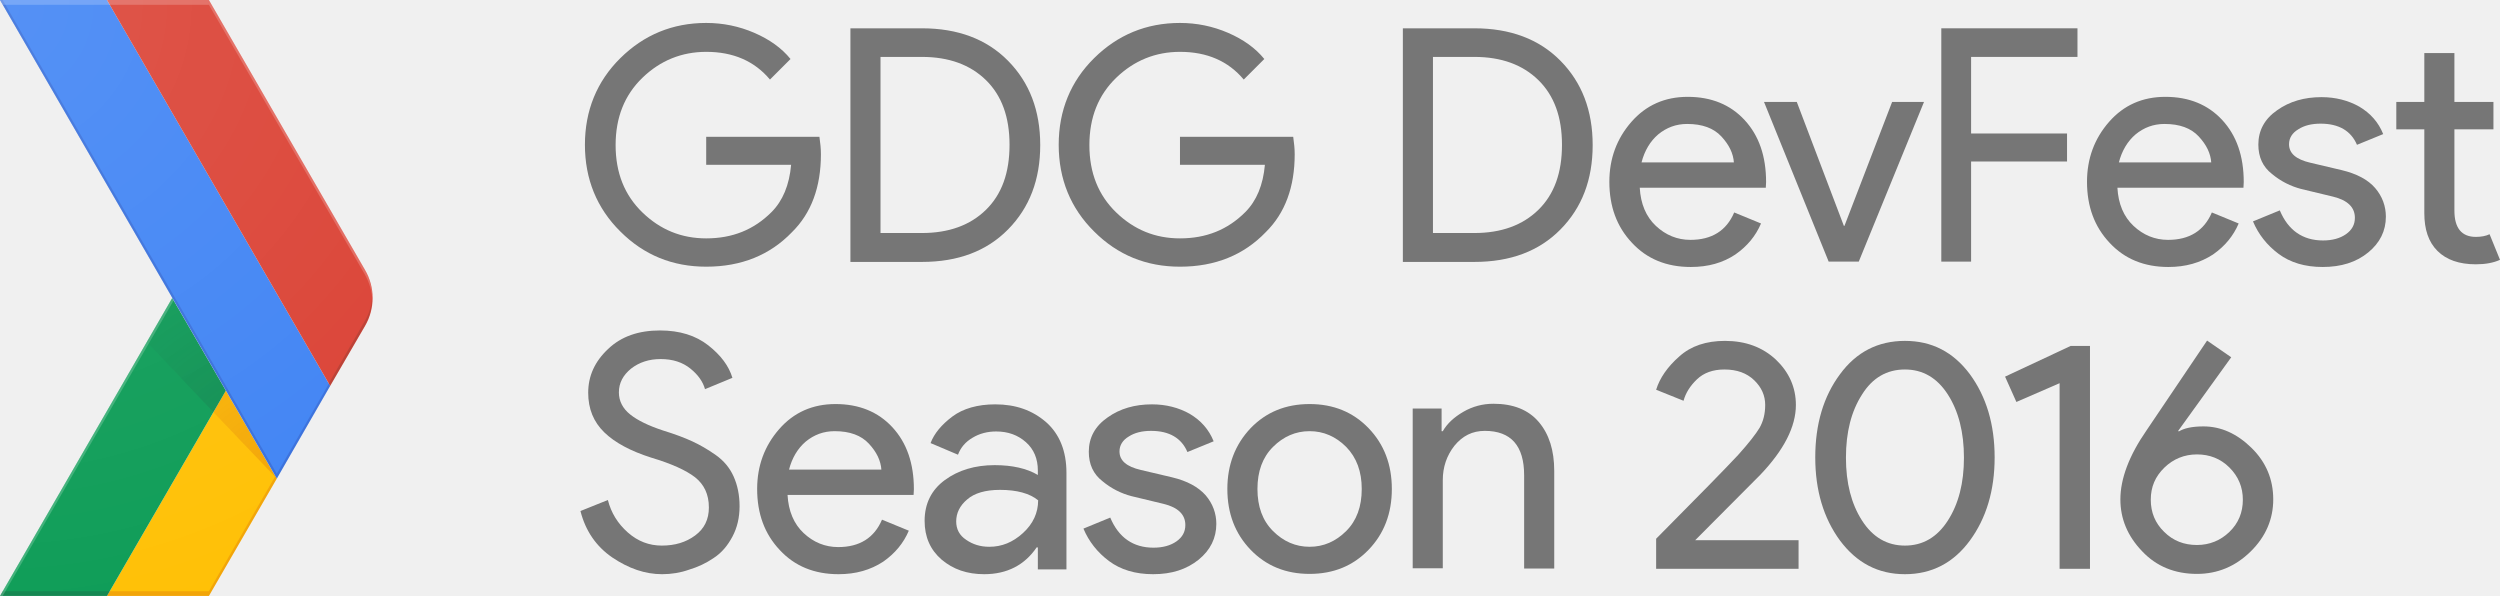
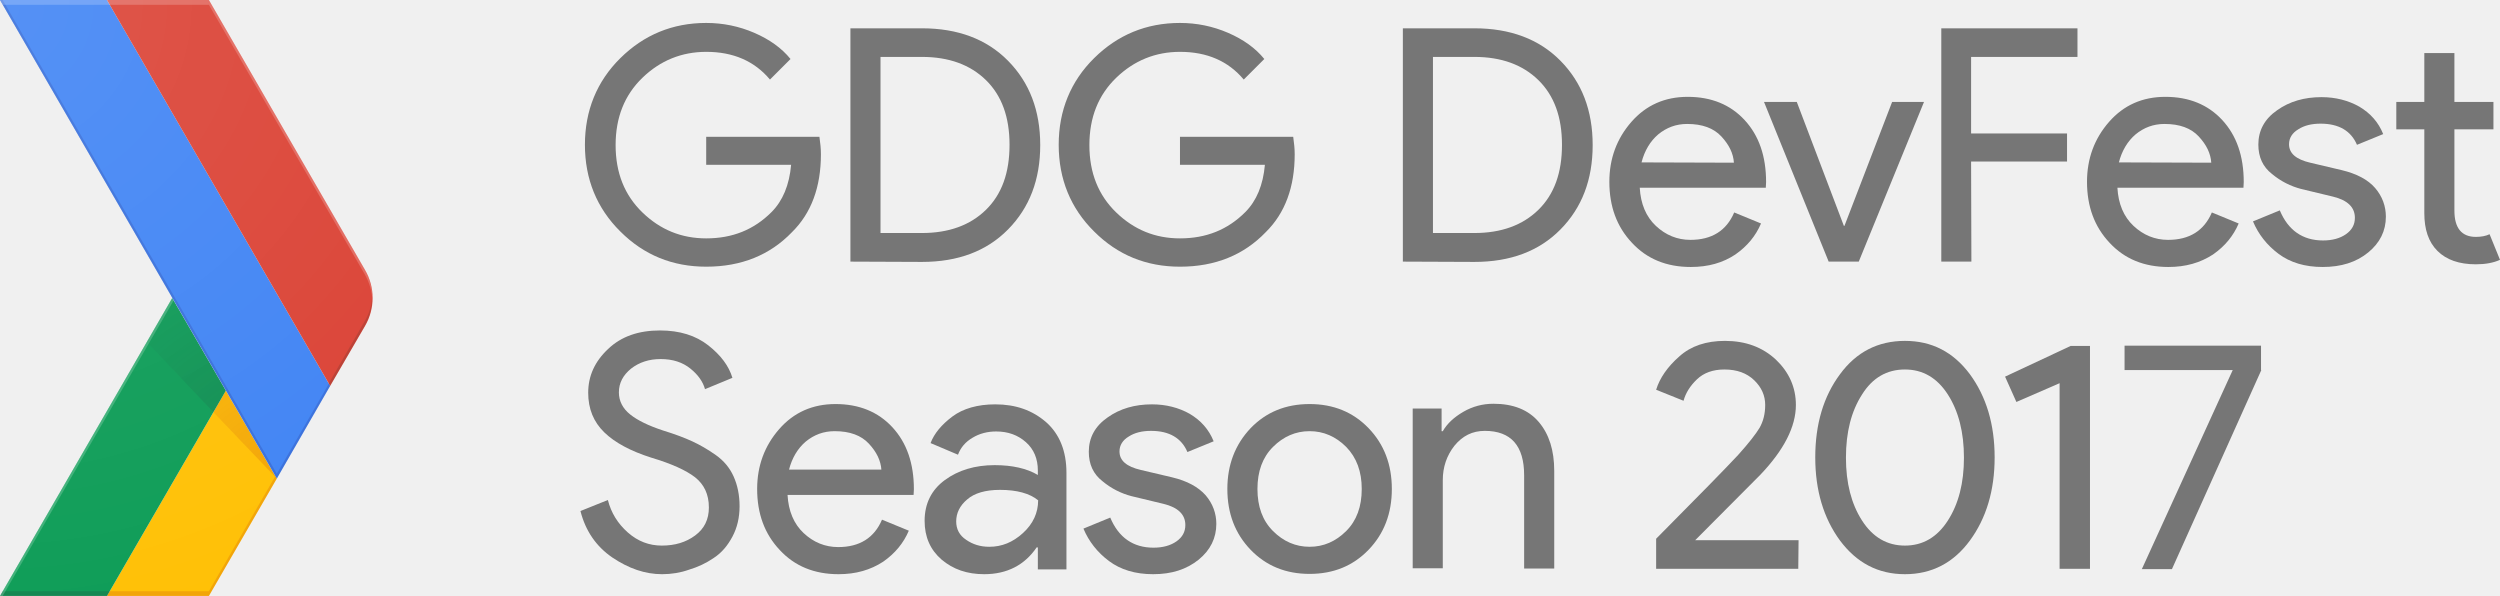
- <svg xmlns="http://www.w3.org/2000/svg" id="Layer_4" viewBox="0 0 839 200">
-   <style>.st0{fill:none;} .st1{fill:#FFC107;} .st2{fill:#0F9D58;} .st3{opacity:0.2;fill:#BF360C;enable-background:new ;} .st4{opacity:0.2;fill:#263238;enable-background:new ;} .st5{opacity:0.2;fill:#FFFFFF;enable-background:new ;} .st6{fill:url(#XMLID_126_);} .st7{fill:url(#XMLID_127_);} .st8{fill:#4285F4;} .st9{fill:#DB4437;} .st10{opacity:0.2;fill:#1A237E;enable-background:new ;} .st11{opacity:0.2;fill:#3E2723;enable-background:new ;} .st12{fill:url(#XMLID_128_);} .st13{fill:#767676;}</style>
+ <svg xmlns="http://www.w3.org/2000/svg" version="1.1" id="Layer_4" x="0px" y="0px" viewBox="0 0 839 200" style="enable-background:new 0 0 839 200;" xml:space="preserve">
+   <style type="text/css">
+ 	.st0{fill:none;}
+ 	.st1{fill:#FFC107;}
+ 	.st2{fill:#0F9D58;}
+ 	.st3{opacity:0.2;fill:#BF360C;enable-background:new    ;}
+ 	.st4{opacity:0.2;fill:#263238;enable-background:new    ;}
+ 	.st5{opacity:0.2;fill:#FFFFFF;enable-background:new    ;}
+ 	.st6{fill:url(#XMLID_3_);}
+ 	.st7{fill:url(#XMLID_5_);}
+ 	.st8{fill:#4285F4;}
+ 	.st9{fill:#DB4437;}
+ 	.st10{opacity:0.2;fill:#1A237E;enable-background:new    ;}
+ 	.st11{opacity:0.2;fill:#3E2723;enable-background:new    ;}
+ 	.st12{fill:url(#XMLID_6_);}
+ 	.st13{fill:#767676;}
+ </style>
  <g id="XMLID_60_">
    <g id="XMLID_61_">
      <g id="XMLID_62_">
-         <path id="XMLID_106_" class="st0" d="M122.5 90.6L70.1 0H0l57.8 100L0 200h70.1l52.4-90.6c3.3-5.8 3.3-13 0-18.8z" />
-         <path id="XMLID_105_" class="st1" d="M92.4 159.8l-16.6-28.7L35.9 200h34.2l22.8-39.4z" />
-         <path id="XMLID_104_" class="st0" d="M122.5 90.6L70.1 0H0l57.8 100L0 200h70.1l52.4-90.6c3.3-5.8 3.3-13 0-18.8z" />
-         <path id="XMLID_103_" class="st2" d="M57.8 100l18 31.1L35.9 200H0z" />
-         <path id="XMLID_102_" class="st0" d="M122.5 90.6L70.1 0H0l57.8 100L0 200h70.1l52.4-90.6c3.3-5.8 3.3-13 0-18.8z" />
-         <path id="XMLID_101_" class="st3" d="M70.1 198.4H36.8l-.9 1.6h34.2l22.8-39.4-.5-.8z" />
-         <path id="XMLID_100_" class="st0" d="M122.5 90.6L70.1 0H0l57.8 100L0 200h70.1l52.4-90.6c3.3-5.8 3.3-13 0-18.8z" />
-         <path id="XMLID_99_" class="st4" d="M.9 198.4L0 200h35.9l.9-1.6z" />
-         <path id="XMLID_98_" class="st0" d="M122.5 90.6L70.1 0H0l57.8 100L0 200h70.1l52.4-90.6c3.3-5.8 3.3-13 0-18.8z" />
-         <path id="XMLID_96_" class="st5" d="M0 200h.9l57.4-99.2-.5-.8z" />
-         <path id="XMLID_94_" class="st0" d="M122.5 90.6L70.1 0H0l57.8 100L0 200h70.1l52.4-90.6c3.3-5.8 3.3-13 0-18.8z" />
-         <radialGradient id="XMLID_126_" cx="92.62" cy="2707.501" r="69.162" gradientTransform="matrix(1 0 0 -1 0 2867.46)" gradientUnits="userSpaceOnUse">
-           <stop offset="0" stop-color="#BF360C" stop-opacity=".2" />
-           <stop offset="1" stop-color="#BF360C" stop-opacity=".02" />
+         <path id="XMLID_106_" class="st0" d="M122.5,90.6L70.1,0H0l57.8,100L0,200h70.1l52.4-90.6C125.8,103.6,125.8,96.4,122.5,90.6z" />
+         <path id="XMLID_105_" class="st1" d="M92.4,159.8l-16.6-28.7L35.9,200h34.2l22.8-39.4L92.4,159.8z" />
+         <path id="XMLID_104_" class="st0" d="M122.5,90.6L70.1,0H0l57.8,100L0,200h70.1l52.4-90.6C125.8,103.6,125.8,96.4,122.5,90.6z" />
+         <path id="XMLID_103_" class="st2" d="M57.8,100l18,31.1L35.9,200H0L57.8,100z" />
+         <path id="XMLID_102_" class="st0" d="M122.5,90.6L70.1,0H0l57.8,100L0,200h70.1l52.4-90.6C125.8,103.6,125.8,96.4,122.5,90.6z" />
+         <path id="XMLID_101_" class="st3" d="M70.1,198.4H36.8l-0.9,1.6h34.2l22.8-39.4l-0.5-0.8L70.1,198.4z" />
+         <path id="XMLID_100_" class="st0" d="M122.5,90.6L70.1,0H0l57.8,100L0,200h70.1l52.4-90.6C125.8,103.6,125.8,96.4,122.5,90.6z" />
+         <path id="XMLID_99_" class="st4" d="M0.9,198.4L0,200h35.9l0.9-1.6H0.9z" />
+         <path id="XMLID_98_" class="st0" d="M122.5,90.6L70.1,0H0l57.8,100L0,200h70.1l52.4-90.6C125.8,103.6,125.8,96.4,122.5,90.6z" />
+         <path id="XMLID_96_" class="st5" d="M0,200h0.9l57.4-99.2l-0.5-0.8L0,200z" />
+         <path id="XMLID_94_" class="st0" d="M122.5,90.6L70.1,0H0l57.8,100L0,200h70.1l52.4-90.6C125.8,103.6,125.8,96.4,122.5,90.6z" />
+         <radialGradient id="XMLID_3_" cx="92.62" cy="-1915.501" r="69.162" gradientTransform="matrix(1 0 0 1 0 2075.46)" gradientUnits="userSpaceOnUse">
+           <stop offset="0" style="stop-color:#BF360C;stop-opacity:0.2" />
+           <stop offset="1" style="stop-color:#BF360C;stop-opacity:2.000000e-02" />
        </radialGradient>
-         <path id="XMLID_92_" class="st6" d="M92.9 160.6l-17.1-29.5-4.2 7.2z" />
-         <path id="XMLID_90_" class="st0" d="M122.5 90.6L70.1 0H0l57.8 100L0 200h70.1l52.4-90.6c3.3-5.8 3.3-13 0-18.8z" />
-         <radialGradient id="XMLID_127_" cx="92.423" cy="2707.063" r="69.723" gradientTransform="matrix(1 0 0 -1 0 2867.46)" gradientUnits="userSpaceOnUse">
-           <stop offset="0" stop-color="#263238" stop-opacity=".2" />
-           <stop offset="1" stop-color="#263238" stop-opacity=".02" />
+         <path id="XMLID_92_" class="st6" d="M92.9,160.6l-17.1-29.5l-4.2,7.2L92.9,160.6z" />
+         <path id="XMLID_90_" class="st0" d="M122.5,90.6L70.1,0H0l57.8,100L0,200h70.1l52.4-90.6C125.8,103.6,125.8,96.4,122.5,90.6z" />
+         <radialGradient id="XMLID_5_" cx="92.423" cy="-1915.063" r="69.723" gradientTransform="matrix(1 0 0 1 0 2075.46)" gradientUnits="userSpaceOnUse">
+           <stop offset="0" style="stop-color:#263238;stop-opacity:0.2" />
+           <stop offset="1" style="stop-color:#263238;stop-opacity:2.000000e-02" />
        </radialGradient>
-         <path id="XMLID_89_" class="st7" d="M71.6 138.3l4.2-7.2-18-31.1-8.5 14.8z" />
-         <path id="XMLID_88_" class="st0" d="M122.5 90.6L70.1 0H0l57.8 100L0 200h70.1l52.4-90.6c3.3-5.8 3.3-13 0-18.8z" />
+         <path id="XMLID_89_" class="st7" d="M71.6,138.3l4.2-7.2l-18-31.1l-8.5,14.8L71.6,138.3z" />
+         <path id="XMLID_88_" class="st0" d="M122.5,90.6L70.1,0H0l57.8,100L0,200h70.1l52.4-90.6C125.8,103.6,125.8,96.4,122.5,90.6z" />
        <g id="XMLID_85_">
          <g id="XMLID_86_">
-             <path id="XMLID_87_" class="st8" d="M35.9 0H0l92.9 160.6 17.9-31.1z" />
+             <path id="XMLID_87_" class="st8" d="M35.9,0H0l92.9,160.6l17.9-31.1L35.9,0z" />
          </g>
        </g>
-         <path id="XMLID_84_" class="st0" d="M122.5 90.6L70.1 0H0l57.8 100L0 200h70.1l52.4-90.6c3.3-5.8 3.3-13 0-18.8z" />
-         <path id="XMLID_83_" class="st9" d="M122.5 109.4c3.4-5.8 3.4-13 0-18.8L70.1 0H35.9l74.9 129.5 11.7-20.1z" />
-         <path id="XMLID_82_" class="st0" d="M122.5 90.6L70.1 0H0l57.8 100L0 200h70.1l52.4-90.6c3.3-5.8 3.3-13 0-18.8z" />
-         <path id="XMLID_71_" class="st10" d="M110.8 129.5l-.4-.8L92.9 159 .9 0H0l92.9 160.6 17.9-31.1z" />
-         <path id="XMLID_69_" class="st0" d="M122.5 90.6L70.1 0H0l57.8 100L0 200h70.1l52.4-90.6c3.3-5.8 3.3-13 0-18.8z" />
-         <path id="XMLID_67_" class="st5" d="M70.1 1.6l52.4 90.6c1.5 2.7 2.3 5.6 2.5 8.6.1-3.5-.7-7-2.5-10.2L70.1 0H0l.9 1.6h69.2z" />
-         <path id="XMLID_66_" class="st0" d="M122.5 90.6L70.1 0H0l57.8 100L0 200h70.1l52.4-90.6c3.3-5.8 3.3-13 0-18.8z" />
-         <path id="XMLID_65_" class="st11" d="M110.8 129.5l11.6-20.1c1.8-3.1 2.6-6.7 2.5-10.2-.1 3-.9 5.9-2.5 8.6l-12.1 20.9.5.8z" />
-         <path id="XMLID_64_" class="st0" d="M122.5 90.6L70.1 0H0l57.8 100L0 200h70.1l52.4-90.6c3.3-5.8 3.3-13 0-18.8z" />
-         <radialGradient id="XMLID_128_" cx="-1.563" cy="2865.898" r="209.922" gradientTransform="matrix(1 0 0 -1 0 2867.46)" gradientUnits="userSpaceOnUse">
-           <stop offset="0" stop-color="#FFF" stop-opacity=".1" />
-           <stop offset="1" stop-color="#FFF" stop-opacity="0" />
+         <path id="XMLID_84_" class="st0" d="M122.5,90.6L70.1,0H0l57.8,100L0,200h70.1l52.4-90.6C125.8,103.6,125.8,96.4,122.5,90.6z" />
+         <path id="XMLID_83_" class="st9" d="M122.5,109.4c3.4-5.8,3.4-13,0-18.8L70.1,0H35.9l74.9,129.5L122.5,109.4z" />
+         <path id="XMLID_82_" class="st0" d="M122.5,90.6L70.1,0H0l57.8,100L0,200h70.1l52.4-90.6C125.8,103.6,125.8,96.4,122.5,90.6z" />
+         <path id="XMLID_71_" class="st10" d="M110.8,129.5l-0.4-0.8L92.9,159L0.9,0H0l92.9,160.6L110.8,129.5z" />
+         <path id="XMLID_69_" class="st0" d="M122.5,90.6L70.1,0H0l57.8,100L0,200h70.1l52.4-90.6C125.8,103.6,125.8,96.4,122.5,90.6z" />
+         <path id="XMLID_67_" class="st5" d="M70.1,1.6l52.4,90.6c1.5,2.7,2.3,5.6,2.5,8.6c0.1-3.5-0.7-7-2.5-10.2L70.1,0H0l0.9,1.6H70.1z     " />
+         <path id="XMLID_66_" class="st0" d="M122.5,90.6L70.1,0H0l57.8,100L0,200h70.1l52.4-90.6C125.8,103.6,125.8,96.4,122.5,90.6z" />
+         <path id="XMLID_65_" class="st11" d="M110.8,129.5l11.6-20.1c1.8-3.1,2.6-6.7,2.5-10.2c-0.1,3-0.9,5.9-2.5,8.6l-12.1,20.9     L110.8,129.5z" />
+         <path id="XMLID_64_" class="st0" d="M122.5,90.6L70.1,0H0l57.8,100L0,200h70.1l52.4-90.6C125.8,103.6,125.8,96.4,122.5,90.6z" />
+         <radialGradient id="XMLID_6_" cx="-1.563" cy="-2073.898" r="209.922" gradientTransform="matrix(1 0 0 1 0 2075.46)" gradientUnits="userSpaceOnUse">
+           <stop offset="0" style="stop-color:#FFFFFF;stop-opacity:0.1" />
+           <stop offset="1" style="stop-color:#FFFFFF;stop-opacity:0" />
        </radialGradient>
-         <path id="XMLID_63_" class="st12" d="M122.5 90.6L70.1 0H0l57.8 100L0 200h70.1l52.4-90.6c3.3-5.8 3.3-13 0-18.8z" />
+         <path id="XMLID_63_" class="st12" d="M122.5,90.6L70.1,0H0l57.8,100L0,200h70.1l52.4-90.6C125.8,103.6,125.8,96.4,122.5,90.6z" />
      </g>
    </g>
  </g>
  <g id="XMLID_7_">
-     <path id="XMLID_2_" class="st13" d="M275.5 51.8c0 10.9-3.2 19.7-9.7 26.1-7.4 7.7-17 11.6-28.8 11.6-11.3 0-20.9-3.9-28.8-11.8-7.9-7.8-11.9-17.6-11.9-29.1s4-21.3 11.9-29.1c7.9-7.8 17.5-11.8 28.8-11.8 5.6 0 11 1.1 16.1 3.3 5.1 2.2 9.2 5.1 12.2 8.8l-6.9 6.9c-5.2-6.2-12.3-9.3-21.4-9.3-8.2 0-15.4 2.9-21.4 8.7-6 5.8-9 13.3-9 22.6s3 16.8 9 22.6c6 5.8 13.1 8.7 21.4 8.7 8.8 0 16-2.9 21.9-8.8 3.8-3.8 6-9.1 6.6-15.9H237v-9.4h38c.3 2.1.5 4 .5 5.9z" />
-     <path id="XMLID_4_" class="st13" d="M285.4 87.8V9.5h24c12 0 21.7 3.6 28.9 10.9 7.2 7.3 10.8 16.7 10.8 28.3s-3.6 21-10.8 28.3c-7.2 7.3-16.8 10.9-28.9 10.9h-24zm10.1-9.6h13.9c9 0 16.2-2.6 21.5-7.8 5.3-5.2 7.9-12.4 7.9-21.8 0-9.3-2.6-16.5-7.9-21.7-5.3-5.2-12.5-7.8-21.5-7.8h-13.9v59.1z" />
-     <path id="XMLID_8_" class="st13" d="M434.5 51.8c0 10.9-3.2 19.7-9.7 26.1-7.4 7.7-17 11.6-28.8 11.6-11.3 0-20.9-3.9-28.8-11.8-7.9-7.8-11.9-17.6-11.9-29.1s4-21.3 11.9-29.1c7.9-7.8 17.5-11.8 28.8-11.8 5.6 0 11 1.1 16.1 3.3 5.1 2.2 9.2 5.1 12.2 8.8l-6.9 6.9c-5.2-6.2-12.3-9.3-21.4-9.3-8.2 0-15.4 2.9-21.4 8.7-6 5.8-9 13.3-9 22.6s3 16.8 9 22.6c6 5.8 13.1 8.7 21.4 8.7 8.8 0 16-2.9 21.9-8.8 3.8-3.8 6-9.1 6.6-15.9H396v-9.4h38c.3 2.1.5 4 .5 5.9z" />
-     <path id="XMLID_10_" class="st13" d="M470.8 87.8V9.5h24c12 0 21.7 3.6 28.9 10.9 7.2 7.3 10.8 16.7 10.8 28.3s-3.6 21-10.8 28.3c-7.2 7.3-16.8 10.9-28.9 10.9h-24zm10.1-9.6h13.9c9 0 16.2-2.6 21.5-7.8 5.3-5.2 7.9-12.4 7.9-21.8 0-9.3-2.6-16.5-7.9-21.7-5.3-5.2-12.5-7.8-21.5-7.8h-13.9v59.1z" />
-     <path id="XMLID_13_" class="st13" d="M567.4 89.6c-8.1 0-14.7-2.7-19.7-8.1-5.1-5.4-7.6-12.2-7.6-20.5 0-7.8 2.5-14.5 7.4-20.1 4.9-5.6 11.2-8.4 18.9-8.4 7.9 0 14.3 2.6 19.1 7.8 4.8 5.2 7.2 12.1 7.2 20.8l-.1 1.9h-42.3c.3 5.4 2.1 9.7 5.4 12.8 3.3 3.1 7.2 4.7 11.6 4.7 7.2 0 12.1-3.1 14.7-9.2l9 3.7c-1.8 4.2-4.6 7.6-8.6 10.4-4.2 2.8-9.1 4.2-15 4.2zm14.5-35c-.2-3.1-1.6-6-4.2-8.8-2.6-2.8-6.4-4.2-11.5-4.2-3.7 0-6.9 1.2-9.7 3.5-2.7 2.3-4.6 5.5-5.6 9.4h31z" />
-     <path id="XMLID_16_" class="st13" d="M613.7 87.8L592 34.2h11l15.8 41.6h.2l16-41.6h10.7l-21.9 53.6h-10.1z" />
-     <path id="XMLID_18_" class="st13" d="M661.6 87.8h-10.1V9.5h45.7v9.6h-35.7v25.7h32.2v9.4h-32.2v33.6z" />
-     <path id="XMLID_20_" class="st13" d="M727.7 89.6c-8.1 0-14.7-2.7-19.7-8.1-5.1-5.4-7.6-12.2-7.6-20.5 0-7.8 2.5-14.5 7.4-20.1 4.9-5.6 11.2-8.4 18.9-8.4 7.9 0 14.3 2.6 19.1 7.8 4.8 5.2 7.2 12.1 7.2 20.8l-.1 1.9h-42.3c.3 5.4 2.1 9.7 5.4 12.8 3.3 3.1 7.2 4.7 11.6 4.7 7.2 0 12.1-3.1 14.7-9.2l9 3.7c-1.8 4.2-4.6 7.6-8.6 10.4-4.3 2.8-9.2 4.2-15 4.2zm14.4-35c-.2-3.1-1.6-6-4.2-8.8-2.6-2.8-6.4-4.2-11.5-4.2-3.7 0-6.9 1.2-9.7 3.5-2.7 2.3-4.6 5.5-5.6 9.4h31z" />
-     <path id="XMLID_27_" class="st13" d="M779.5 89.6c-6 0-10.9-1.5-14.8-4.4-3.9-2.9-6.8-6.6-8.6-10.9l9-3.7c2.8 6.7 7.7 10.1 14.5 10.1 3.1 0 5.7-.7 7.7-2.1 2-1.4 3-3.2 3-5.5 0-3.5-2.4-5.9-7.3-7.1l-10.8-2.6c-3.4-.9-6.7-2.5-9.7-5-3.1-2.4-4.6-5.7-4.6-9.9 0-4.7 2.1-8.6 6.3-11.5 4.2-3 9.2-4.4 14.9-4.4 4.7 0 9 1.1 12.7 3.2 3.7 2.2 6.4 5.2 8 9.2l-8.8 3.6c-2-4.7-6.1-7.1-12.2-7.1-3 0-5.5.6-7.5 1.9-2 1.2-3.1 2.9-3.1 5 0 3.1 2.4 5.1 7.1 6.2l10.6 2.5c5 1.2 8.8 3.2 11.2 6 2.4 2.8 3.6 6.1 3.6 9.6 0 4.8-2 8.8-5.9 12-4 3.3-9.1 4.9-15.3 4.9z" />
-     <path id="XMLID_29_" class="st13" d="M830.9 88.7c-5.6 0-9.9-1.5-12.9-4.5s-4.4-7.2-4.4-12.7V43.4h-9.4v-9.2h9.4V17.8h10.1v16.4h13.1v9.2h-13.1v27.3c0 5.8 2.4 8.8 7.2 8.8 1.8 0 3.4-.3 4.6-.9l3.5 8.6c-2.2 1-4.9 1.5-8.1 1.5z" />
-     <path id="XMLID_31_" class="st13" d="M222.2 192.7c-5.7 0-11.2-1.9-16.7-5.6-5.4-3.7-9-8.9-10.7-15.6l9.2-3.7c1.1 4.3 3.3 7.9 6.7 10.9 3.4 3 7.2 4.4 11.4 4.4 4.4 0 8.1-1.1 11.2-3.4 3.1-2.3 4.6-5.4 4.6-9.4 0-4.4-1.6-7.7-4.6-10.1-3.1-2.4-8-4.6-14.7-6.6-6.9-2.2-12.2-5-15.8-8.5-3.6-3.5-5.4-7.9-5.4-13.3 0-5.6 2.2-10.5 6.7-14.7 4.4-4.2 10.2-6.2 17.4-6.2 6.6 0 12 1.7 16.2 5 4.2 3.3 6.9 6.9 8.1 10.9l-9.2 3.8c-.7-2.5-2.3-4.8-4.9-6.9-2.6-2.1-5.9-3.2-10-3.2-3.9 0-7.2 1.1-9.9 3.2-2.7 2.2-4.1 4.8-4.1 8 0 2.9 1.3 5.4 3.8 7.4s6.2 3.8 11.1 5.4c3.9 1.2 7.1 2.4 9.7 3.6 2.6 1.2 5.2 2.7 7.9 4.6 2.7 1.9 4.7 4.3 6 7.2 1.3 2.9 2 6.2 2 10s-.8 7.2-2.4 10.2c-1.6 3-3.6 5.4-6.2 7.1-2.6 1.8-5.4 3.1-8.4 4-2.8 1-5.9 1.5-9 1.5z" />
-     <path id="XMLID_33_" class="st13" d="M281.4 192.7c-8.1 0-14.7-2.7-19.7-8.1-5.1-5.4-7.6-12.2-7.6-20.5 0-7.8 2.5-14.5 7.4-20.1 4.9-5.6 11.2-8.4 18.9-8.4 7.9 0 14.3 2.6 19.1 7.8 4.8 5.2 7.2 12.1 7.2 20.8l-.1 1.9h-42.3c.3 5.4 2.1 9.7 5.4 12.8 3.3 3.1 7.2 4.7 11.6 4.7 7.2 0 12.1-3.1 14.7-9.2l9 3.7c-1.8 4.2-4.6 7.6-8.6 10.4-4.3 2.8-9.2 4.2-15 4.2zm14.4-35c-.2-3.1-1.6-6-4.2-8.8-2.6-2.8-6.4-4.2-11.5-4.2-3.7 0-6.9 1.2-9.7 3.5-2.7 2.3-4.6 5.5-5.6 9.4h31z" />
-     <path id="XMLID_36_" class="st13" d="M330.3 192.7c-5.7 0-10.4-1.6-14.3-4.9-3.8-3.3-5.7-7.6-5.7-13 0-5.8 2.3-10.4 6.8-13.7 4.5-3.3 10.1-5 16.7-5 5.9 0 10.8 1.1 14.5 3.3v-1.5c0-3.9-1.3-7.1-4-9.5-2.7-2.4-6-3.6-10-3.6-2.9 0-5.6.7-7.9 2.1-2.4 1.4-4 3.3-4.9 5.7l-9.2-3.9c1.2-3.2 3.7-6.2 7.3-8.9 3.6-2.7 8.5-4.1 14.4-4.1 6.9 0 12.5 2 17.1 6 4.5 4 6.8 9.7 6.8 17v32.4h-9.6v-7.4h-.4c-4 5.9-9.9 9-17.6 9zm1.7-9.2c4.2 0 7.9-1.5 11.3-4.6 3.4-3.1 5.1-6.8 5.1-11-2.8-2.3-7.1-3.5-12.8-3.5-4.9 0-8.6 1.1-11 3.2-2.5 2.1-3.7 4.6-3.7 7.4 0 2.6 1.1 4.7 3.4 6.2 2.2 1.5 4.7 2.3 7.7 2.3z" />
-     <path id="XMLID_39_" class="st13" d="M387 192.7c-6 0-10.9-1.5-14.8-4.4-3.9-2.9-6.8-6.6-8.6-10.9l9-3.7c2.8 6.7 7.7 10.1 14.5 10.1 3.1 0 5.7-.7 7.7-2.1 2-1.4 3-3.2 3-5.5 0-3.5-2.4-5.9-7.3-7.1l-10.8-2.6c-3.4-.9-6.7-2.5-9.7-5-3.1-2.4-4.6-5.7-4.6-9.9 0-4.7 2.1-8.6 6.3-11.5 4.2-3 9.2-4.4 14.9-4.4 4.7 0 9 1.1 12.7 3.2 3.7 2.2 6.4 5.2 8 9.2l-8.8 3.6c-2-4.7-6.1-7.1-12.2-7.1-3 0-5.5.6-7.5 1.9-2 1.2-3.1 2.9-3.1 5 0 3.1 2.4 5.1 7.1 6.2l10.6 2.5c5 1.2 8.7 3.2 11.2 6 2.4 2.8 3.6 6.1 3.6 9.6 0 4.8-2 8.8-5.9 12-4.1 3.3-9.1 4.9-15.3 4.9z" />
-     <path id="XMLID_41_" class="st13" d="M419.7 143.7c5.2-5.4 11.8-8.1 19.8-8.1s14.6 2.7 19.8 8.1c5.2 5.4 7.8 12.2 7.8 20.4s-2.6 15-7.8 20.4c-5.2 5.4-11.8 8.1-19.8 8.1s-14.6-2.7-19.8-8.1c-5.2-5.4-7.8-12.2-7.8-20.4 0-8.1 2.6-14.9 7.8-20.4zm7.5 34.5c3.5 3.5 7.6 5.3 12.3 5.3 4.7 0 8.8-1.8 12.3-5.3s5.2-8.2 5.2-14.1c0-5.8-1.7-10.5-5.2-14.1-3.5-3.5-7.6-5.3-12.3-5.3-4.7 0-8.8 1.8-12.3 5.3s-5.2 8.2-5.2 14.1 1.7 10.6 5.2 14.1z" />
-     <path id="XMLID_44_" class="st13" d="M483.8 137.3v7.4h.4c1.5-2.6 3.8-4.7 6.9-6.5 3.1-1.8 6.5-2.7 10.1-2.7 6.6 0 11.7 2 15.2 6.1s5.2 9.6 5.2 16.4v32.8h-10.1v-31.3c0-9.9-4.4-14.9-13.2-14.9-4.2 0-7.5 1.7-10.2 5-2.6 3.3-3.9 7.2-3.9 11.5v29.6h-10.1v-53.6h9.7z" />
-     <path id="XMLID_46_" class="st13" d="M603.5 190.9h-47.7v-10.1c14.3-14.4 23.4-23.7 27.5-28.1 3.6-4 6-7.1 7.2-9.1 1.2-2.1 1.9-4.6 1.9-7.7 0-3.1-1.2-5.9-3.7-8.3-2.5-2.4-5.8-3.6-10-3.6-3.8 0-6.9 1.1-9.2 3.3-2.3 2.2-3.8 4.6-4.5 7.2l-9.2-3.7c1.2-3.9 3.8-7.7 7.8-11.2 3.9-3.5 9-5.2 15.3-5.2 6.9 0 12.6 2.1 17.1 6.3 4.4 4.2 6.7 9.3 6.7 15.2 0 7.3-4 15.1-11.9 23.4l-21.9 22h34.7v9.6z" />
-     <path id="XMLID_48_" class="st13" d="M661.1 181.4c-5.5 7.5-12.8 11.3-21.8 11.3s-16.2-3.8-21.8-11.3c-5.5-7.5-8.3-16.8-8.3-27.9 0-11.2 2.8-20.5 8.3-27.9 5.5-7.5 12.8-11.2 21.8-11.2s16.2 3.7 21.8 11.2c5.5 7.5 8.3 16.8 8.3 27.9 0 11.1-2.8 20.4-8.3 27.9zm-21.8 1.7c6 0 10.8-2.8 14.4-8.4 3.6-5.6 5.4-12.6 5.4-21.1 0-8.5-1.8-15.6-5.4-21.2-3.6-5.6-8.4-8.4-14.4-8.4-6.1 0-10.9 2.8-14.4 8.4-3.6 5.6-5.4 12.6-5.4 21.2 0 8.5 1.8 15.5 5.4 21.1 3.6 5.6 8.4 8.4 14.4 8.4z" />
-     <path id="XMLID_51_" class="st13" d="M701.3 190.9h-10.1v-62.3l-14.5 6.3-3.8-8.5 22-10.3h6.5v74.8z" />
-     <path id="XMLID_53_" class="st13" d="M739.5 143.1c5.8 0 11.2 2.4 16.1 7.2 4.9 4.8 7.3 10.6 7.3 17.3 0 6.6-2.5 12.5-7.6 17.5s-11.1 7.5-18 7.5c-7.4 0-13.6-2.5-18.4-7.6-4.9-5.1-7.3-10.9-7.3-17.4 0-6.9 2.9-14.7 8.8-23.2l20.3-30.1 8.1 5.6-17.8 24.7.2.2c1.8-1.1 4.5-1.7 8.3-1.7zm-2.2 39.8c4.2 0 7.9-1.5 10.9-4.4 3-2.9 4.5-6.5 4.5-10.8 0-4.2-1.5-7.8-4.5-10.8-3-3-6.7-4.4-10.9-4.4s-7.9 1.5-10.9 4.4c-3.1 3-4.6 6.5-4.6 10.8 0 4.3 1.5 7.9 4.5 10.8 3 3 6.7 4.4 11 4.4z" />
+     <path id="XMLID_2_" class="st13" d="M275.5,51.8c0,10.9-3.2,19.7-9.7,26.1c-7.4,7.7-17,11.6-28.8,11.6c-11.3,0-20.9-3.9-28.8-11.8   c-7.9-7.8-11.9-17.6-11.9-29.1s4-21.3,11.9-29.1S225.7,7.7,237,7.7c5.6,0,11,1.1,16.1,3.3c5.1,2.2,9.2,5.1,12.2,8.8l-6.9,6.9   c-5.2-6.2-12.3-9.3-21.4-9.3c-8.2,0-15.4,2.9-21.4,8.7s-9,13.3-9,22.6s3,16.8,9,22.6c6,5.8,13.1,8.7,21.4,8.7   c8.8,0,16-2.9,21.9-8.8c3.8-3.8,6-9.1,6.6-15.9H237v-9.4h38C275.3,48,275.5,49.9,275.5,51.8L275.5,51.8z" />
+     <path id="XMLID_4_" class="st13" d="M285.4,87.8V9.5h24c12,0,21.7,3.6,28.9,10.9c7.2,7.3,10.8,16.7,10.8,28.3s-3.6,21-10.8,28.3   c-7.2,7.3-16.8,10.9-28.9,10.9L285.4,87.8L285.4,87.8z M295.5,78.2h13.9c9,0,16.2-2.6,21.5-7.8c5.3-5.2,7.9-12.4,7.9-21.8   c0-9.3-2.6-16.5-7.9-21.7s-12.5-7.8-21.5-7.8h-13.9C295.5,19.1,295.5,78.2,295.5,78.2z" />
+     <path id="XMLID_8_" class="st13" d="M434.5,51.8c0,10.9-3.2,19.7-9.7,26.1c-7.4,7.7-17,11.6-28.8,11.6c-11.3,0-20.9-3.9-28.8-11.8   c-7.9-7.8-11.9-17.6-11.9-29.1s4-21.3,11.9-29.1S384.7,7.7,396,7.7c5.6,0,11,1.1,16.1,3.3s9.2,5.1,12.2,8.8l-6.9,6.9   c-5.2-6.2-12.3-9.3-21.4-9.3c-8.2,0-15.4,2.9-21.4,8.7s-9,13.3-9,22.6s3,16.8,9,22.6c6,5.8,13.1,8.7,21.4,8.7   c8.8,0,16-2.9,21.9-8.8c3.8-3.8,6-9.1,6.6-15.9H396v-9.4h38C434.3,48,434.5,49.9,434.5,51.8L434.5,51.8z" />
+     <path id="XMLID_10_" class="st13" d="M470.8,87.8V9.5h24c12,0,21.7,3.6,28.9,10.9s10.8,16.7,10.8,28.3s-3.6,21-10.8,28.3   s-16.8,10.9-28.9,10.9L470.8,87.8L470.8,87.8z M480.9,78.2h13.9c9,0,16.2-2.6,21.5-7.8c5.3-5.2,7.9-12.4,7.9-21.8   c0-9.3-2.6-16.5-7.9-21.7c-5.3-5.2-12.5-7.8-21.5-7.8h-13.9C480.9,19.1,480.9,78.2,480.9,78.2z" />
+     <path id="XMLID_13_" class="st13" d="M567.4,89.6c-8.1,0-14.7-2.7-19.7-8.1c-5.1-5.4-7.6-12.2-7.6-20.5c0-7.8,2.5-14.5,7.4-20.1   s11.2-8.4,18.9-8.4c7.9,0,14.3,2.6,19.1,7.8s7.2,12.1,7.2,20.8l-0.1,1.9h-42.3c0.3,5.4,2.1,9.7,5.4,12.8c3.3,3.1,7.2,4.7,11.6,4.7   c7.2,0,12.1-3.1,14.7-9.2l9,3.7c-1.8,4.2-4.6,7.6-8.6,10.4C578.2,88.2,573.3,89.6,567.4,89.6L567.4,89.6z M581.9,54.6   c-0.2-3.1-1.6-6-4.2-8.8c-2.6-2.8-6.4-4.2-11.5-4.2c-3.7,0-6.9,1.2-9.7,3.5c-2.7,2.3-4.6,5.5-5.6,9.4L581.9,54.6L581.9,54.6z" />
+     <path id="XMLID_16_" class="st13" d="M613.7,87.8L592,34.2h11l15.8,41.6h0.2l16-41.6h10.7l-21.9,53.6H613.7z" />
+     <path id="XMLID_18_" class="st13" d="M661.6,87.8h-10.1V9.5h45.7v9.6h-35.7v25.7h32.2v9.4h-32.2L661.6,87.8L661.6,87.8z" />
+     <path id="XMLID_20_" class="st13" d="M727.7,89.6c-8.1,0-14.7-2.7-19.7-8.1c-5.1-5.4-7.6-12.2-7.6-20.5c0-7.8,2.5-14.5,7.4-20.1   s11.2-8.4,18.9-8.4c7.9,0,14.3,2.6,19.1,7.8s7.2,12.1,7.2,20.8l-0.1,1.9h-42.3c0.3,5.4,2.1,9.7,5.4,12.8c3.3,3.1,7.2,4.7,11.6,4.7   c7.2,0,12.1-3.1,14.7-9.2l9,3.7c-1.8,4.2-4.6,7.6-8.6,10.4C738.4,88.2,733.5,89.6,727.7,89.6L727.7,89.6z M742.1,54.6   c-0.2-3.1-1.6-6-4.2-8.8c-2.6-2.8-6.4-4.2-11.5-4.2c-3.7,0-6.9,1.2-9.7,3.5c-2.7,2.3-4.6,5.5-5.6,9.4L742.1,54.6L742.1,54.6z" />
+     <path id="XMLID_27_" class="st13" d="M779.5,89.6c-6,0-10.9-1.5-14.8-4.4c-3.9-2.9-6.8-6.6-8.6-10.9l9-3.7   c2.8,6.7,7.7,10.1,14.5,10.1c3.1,0,5.7-0.7,7.7-2.1s3-3.2,3-5.5c0-3.5-2.4-5.9-7.3-7.1l-10.8-2.6c-3.4-0.9-6.7-2.5-9.7-5   c-3.1-2.4-4.6-5.7-4.6-9.9c0-4.7,2.1-8.6,6.3-11.5c4.2-3,9.2-4.4,14.9-4.4c4.7,0,9,1.1,12.7,3.2c3.7,2.2,6.4,5.2,8,9.2l-8.8,3.6   c-2-4.7-6.1-7.1-12.2-7.1c-3,0-5.5,0.6-7.5,1.9c-2,1.2-3.1,2.9-3.1,5c0,3.1,2.4,5.1,7.1,6.2l10.6,2.5c5,1.2,8.8,3.2,11.2,6   s3.6,6.1,3.6,9.6c0,4.8-2,8.8-5.9,12C790.8,88,785.7,89.6,779.5,89.6L779.5,89.6z" />
+     <path id="XMLID_29_" class="st13" d="M830.9,88.7c-5.6,0-9.9-1.5-12.9-4.5s-4.4-7.2-4.4-12.7V43.4h-9.4v-9.2h9.4V17.8h10.1v16.4   h13.1v9.2h-13.1v27.3c0,5.8,2.4,8.8,7.2,8.8c1.8,0,3.4-0.3,4.6-0.9l3.5,8.6C836.8,88.2,834.1,88.7,830.9,88.7L830.9,88.7z" />
+     <path id="XMLID_31_" class="st13" d="M222.2,192.7c-5.7,0-11.2-1.9-16.7-5.6c-5.4-3.7-9-8.9-10.7-15.6l9.2-3.7   c1.1,4.3,3.3,7.9,6.7,10.9s7.2,4.4,11.4,4.4c4.4,0,8.1-1.1,11.2-3.4c3.1-2.3,4.6-5.4,4.6-9.4c0-4.4-1.6-7.7-4.6-10.1   c-3.1-2.4-8-4.6-14.7-6.6c-6.9-2.2-12.2-5-15.8-8.5s-5.4-7.9-5.4-13.3c0-5.6,2.2-10.5,6.7-14.7c4.4-4.2,10.2-6.2,17.4-6.2   c6.6,0,12,1.7,16.2,5s6.9,6.9,8.1,10.9l-9.2,3.8c-0.7-2.5-2.3-4.8-4.9-6.9c-2.6-2.1-5.9-3.2-10-3.2c-3.9,0-7.2,1.1-9.9,3.2   c-2.7,2.2-4.1,4.8-4.1,8c0,2.9,1.3,5.4,3.8,7.4s6.2,3.8,11.1,5.4c3.9,1.2,7.1,2.4,9.7,3.6c2.6,1.2,5.2,2.7,7.9,4.6   c2.7,1.9,4.7,4.3,6,7.2s2,6.2,2,10s-0.8,7.2-2.4,10.2c-1.6,3-3.6,5.4-6.2,7.1c-2.6,1.8-5.4,3.1-8.4,4   C228.4,192.2,225.3,192.7,222.2,192.7L222.2,192.7z" />
+     <path id="XMLID_33_" class="st13" d="M281.4,192.7c-8.1,0-14.7-2.7-19.7-8.1c-5.1-5.4-7.6-12.2-7.6-20.5c0-7.8,2.5-14.5,7.4-20.1   s11.2-8.4,18.9-8.4c7.9,0,14.3,2.6,19.1,7.8c4.8,5.2,7.2,12.1,7.2,20.8l-0.1,1.9h-42.3c0.3,5.4,2.1,9.7,5.4,12.8s7.2,4.7,11.6,4.7   c7.2,0,12.1-3.1,14.7-9.2l9,3.7c-1.8,4.2-4.6,7.6-8.6,10.4C292.1,191.3,287.2,192.7,281.4,192.7L281.4,192.7z M295.8,157.7   c-0.2-3.1-1.6-6-4.2-8.8s-6.4-4.2-11.5-4.2c-3.7,0-6.9,1.2-9.7,3.5c-2.7,2.3-4.6,5.5-5.6,9.4h31L295.8,157.7z" />
+     <path id="XMLID_36_" class="st13" d="M330.3,192.7c-5.7,0-10.4-1.6-14.3-4.9c-3.8-3.3-5.7-7.6-5.7-13c0-5.8,2.3-10.4,6.8-13.7   s10.1-5,16.7-5c5.9,0,10.8,1.1,14.5,3.3v-1.5c0-3.9-1.3-7.1-4-9.5s-6-3.6-10-3.6c-2.9,0-5.6,0.7-7.9,2.1c-2.4,1.4-4,3.3-4.9,5.7   l-9.2-3.9c1.2-3.2,3.7-6.2,7.3-8.9c3.6-2.7,8.5-4.1,14.4-4.1c6.9,0,12.5,2,17.1,6c4.5,4,6.8,9.7,6.8,17v32.4h-9.6v-7.4h-0.4   C343.9,189.6,338,192.7,330.3,192.7L330.3,192.7z M332,183.5c4.2,0,7.9-1.5,11.3-4.6s5.1-6.8,5.1-11c-2.8-2.3-7.1-3.5-12.8-3.5   c-4.9,0-8.6,1.1-11,3.2c-2.5,2.1-3.7,4.6-3.7,7.4c0,2.6,1.1,4.7,3.4,6.2C326.5,182.7,329,183.5,332,183.5L332,183.5z" />
+     <path id="XMLID_39_" class="st13" d="M387,192.7c-6,0-10.9-1.5-14.8-4.4s-6.8-6.6-8.6-10.9l9-3.7c2.8,6.7,7.7,10.1,14.5,10.1   c3.1,0,5.7-0.7,7.7-2.1c2-1.4,3-3.2,3-5.5c0-3.5-2.4-5.9-7.3-7.1l-10.8-2.6c-3.4-0.9-6.7-2.5-9.7-5c-3.1-2.4-4.6-5.7-4.6-9.9   c0-4.7,2.1-8.6,6.3-11.5c4.2-3,9.2-4.4,14.9-4.4c4.7,0,9,1.1,12.7,3.2c3.7,2.2,6.4,5.2,8,9.2l-8.8,3.6c-2-4.7-6.1-7.1-12.2-7.1   c-3,0-5.5,0.6-7.5,1.9c-2,1.2-3.1,2.9-3.1,5c0,3.1,2.4,5.1,7.1,6.2l10.6,2.5c5,1.2,8.7,3.2,11.2,6c2.4,2.8,3.6,6.1,3.6,9.6   c0,4.8-2,8.8-5.9,12C398.2,191.1,393.2,192.7,387,192.7L387,192.7z" />
+     <path id="XMLID_41_" class="st13" d="M419.7,143.7c5.2-5.4,11.8-8.1,19.8-8.1s14.6,2.7,19.8,8.1c5.2,5.4,7.8,12.2,7.8,20.4   s-2.6,15-7.8,20.4c-5.2,5.4-11.8,8.1-19.8,8.1s-14.6-2.7-19.8-8.1c-5.2-5.4-7.8-12.2-7.8-20.4C411.9,156,414.5,149.2,419.7,143.7z    M427.2,178.2c3.5,3.5,7.6,5.3,12.3,5.3c4.7,0,8.8-1.8,12.3-5.3s5.2-8.2,5.2-14.1c0-5.8-1.7-10.5-5.2-14.1   c-3.5-3.5-7.6-5.3-12.3-5.3c-4.7,0-8.8,1.8-12.3,5.3s-5.2,8.2-5.2,14.1S423.7,174.7,427.2,178.2z" />
+     <path id="XMLID_44_" class="st13" d="M483.8,137.3v7.4h0.4c1.5-2.6,3.8-4.7,6.9-6.5s6.5-2.7,10.1-2.7c6.6,0,11.7,2,15.2,6.1   s5.2,9.6,5.2,16.4v32.8h-10.1v-31.3c0-9.9-4.4-14.9-13.2-14.9c-4.2,0-7.5,1.7-10.2,5c-2.6,3.3-3.9,7.2-3.9,11.5v29.6h-10.1v-53.6   h9.7L483.8,137.3z" />
+     <path id="XMLID_46_" class="st13" d="M603.5,190.9h-47.7v-10.1c14.3-14.4,23.4-23.7,27.5-28.1c3.6-4,6-7.1,7.2-9.1   c1.2-2.1,1.9-4.6,1.9-7.7c0-3.1-1.2-5.9-3.7-8.3c-2.5-2.4-5.8-3.6-10-3.6c-3.8,0-6.9,1.1-9.2,3.3s-3.8,4.6-4.5,7.2l-9.2-3.7   c1.2-3.9,3.8-7.7,7.8-11.2c3.9-3.5,9-5.2,15.3-5.2c6.9,0,12.6,2.1,17.1,6.3c4.4,4.2,6.7,9.3,6.7,15.2c0,7.3-4,15.1-11.9,23.4   l-21.9,22h34.7L603.5,190.9L603.5,190.9z" />
+     <path id="XMLID_48_" class="st13" d="M661.1,181.4c-5.5,7.5-12.8,11.3-21.8,11.3s-16.2-3.8-21.8-11.3c-5.5-7.5-8.3-16.8-8.3-27.9   c0-11.2,2.8-20.5,8.3-27.9c5.5-7.5,12.8-11.2,21.8-11.2s16.2,3.7,21.8,11.2c5.5,7.5,8.3,16.8,8.3,27.9S666.6,173.9,661.1,181.4z    M639.3,183.1c6,0,10.8-2.8,14.4-8.4c3.6-5.6,5.4-12.6,5.4-21.1s-1.8-15.6-5.4-21.2c-3.6-5.6-8.4-8.4-14.4-8.4   c-6.1,0-10.9,2.8-14.4,8.4c-3.6,5.6-5.4,12.6-5.4,21.2c0,8.5,1.8,15.5,5.4,21.1C628.5,180.3,633.3,183.1,639.3,183.1z" />
+     <path id="XMLID_51_" class="st13" d="M701.3,190.9h-10.1v-62.3l-14.5,6.3l-3.8-8.5l22-10.3h6.5v74.8H701.3z" />
+   </g>
+   <g>
+     <path class="st13" d="M758.9,124.2l-30,66.8h-10.1l30.5-66.8h-36.3V116h45.8V124.2z" />
  </g>
</svg>
